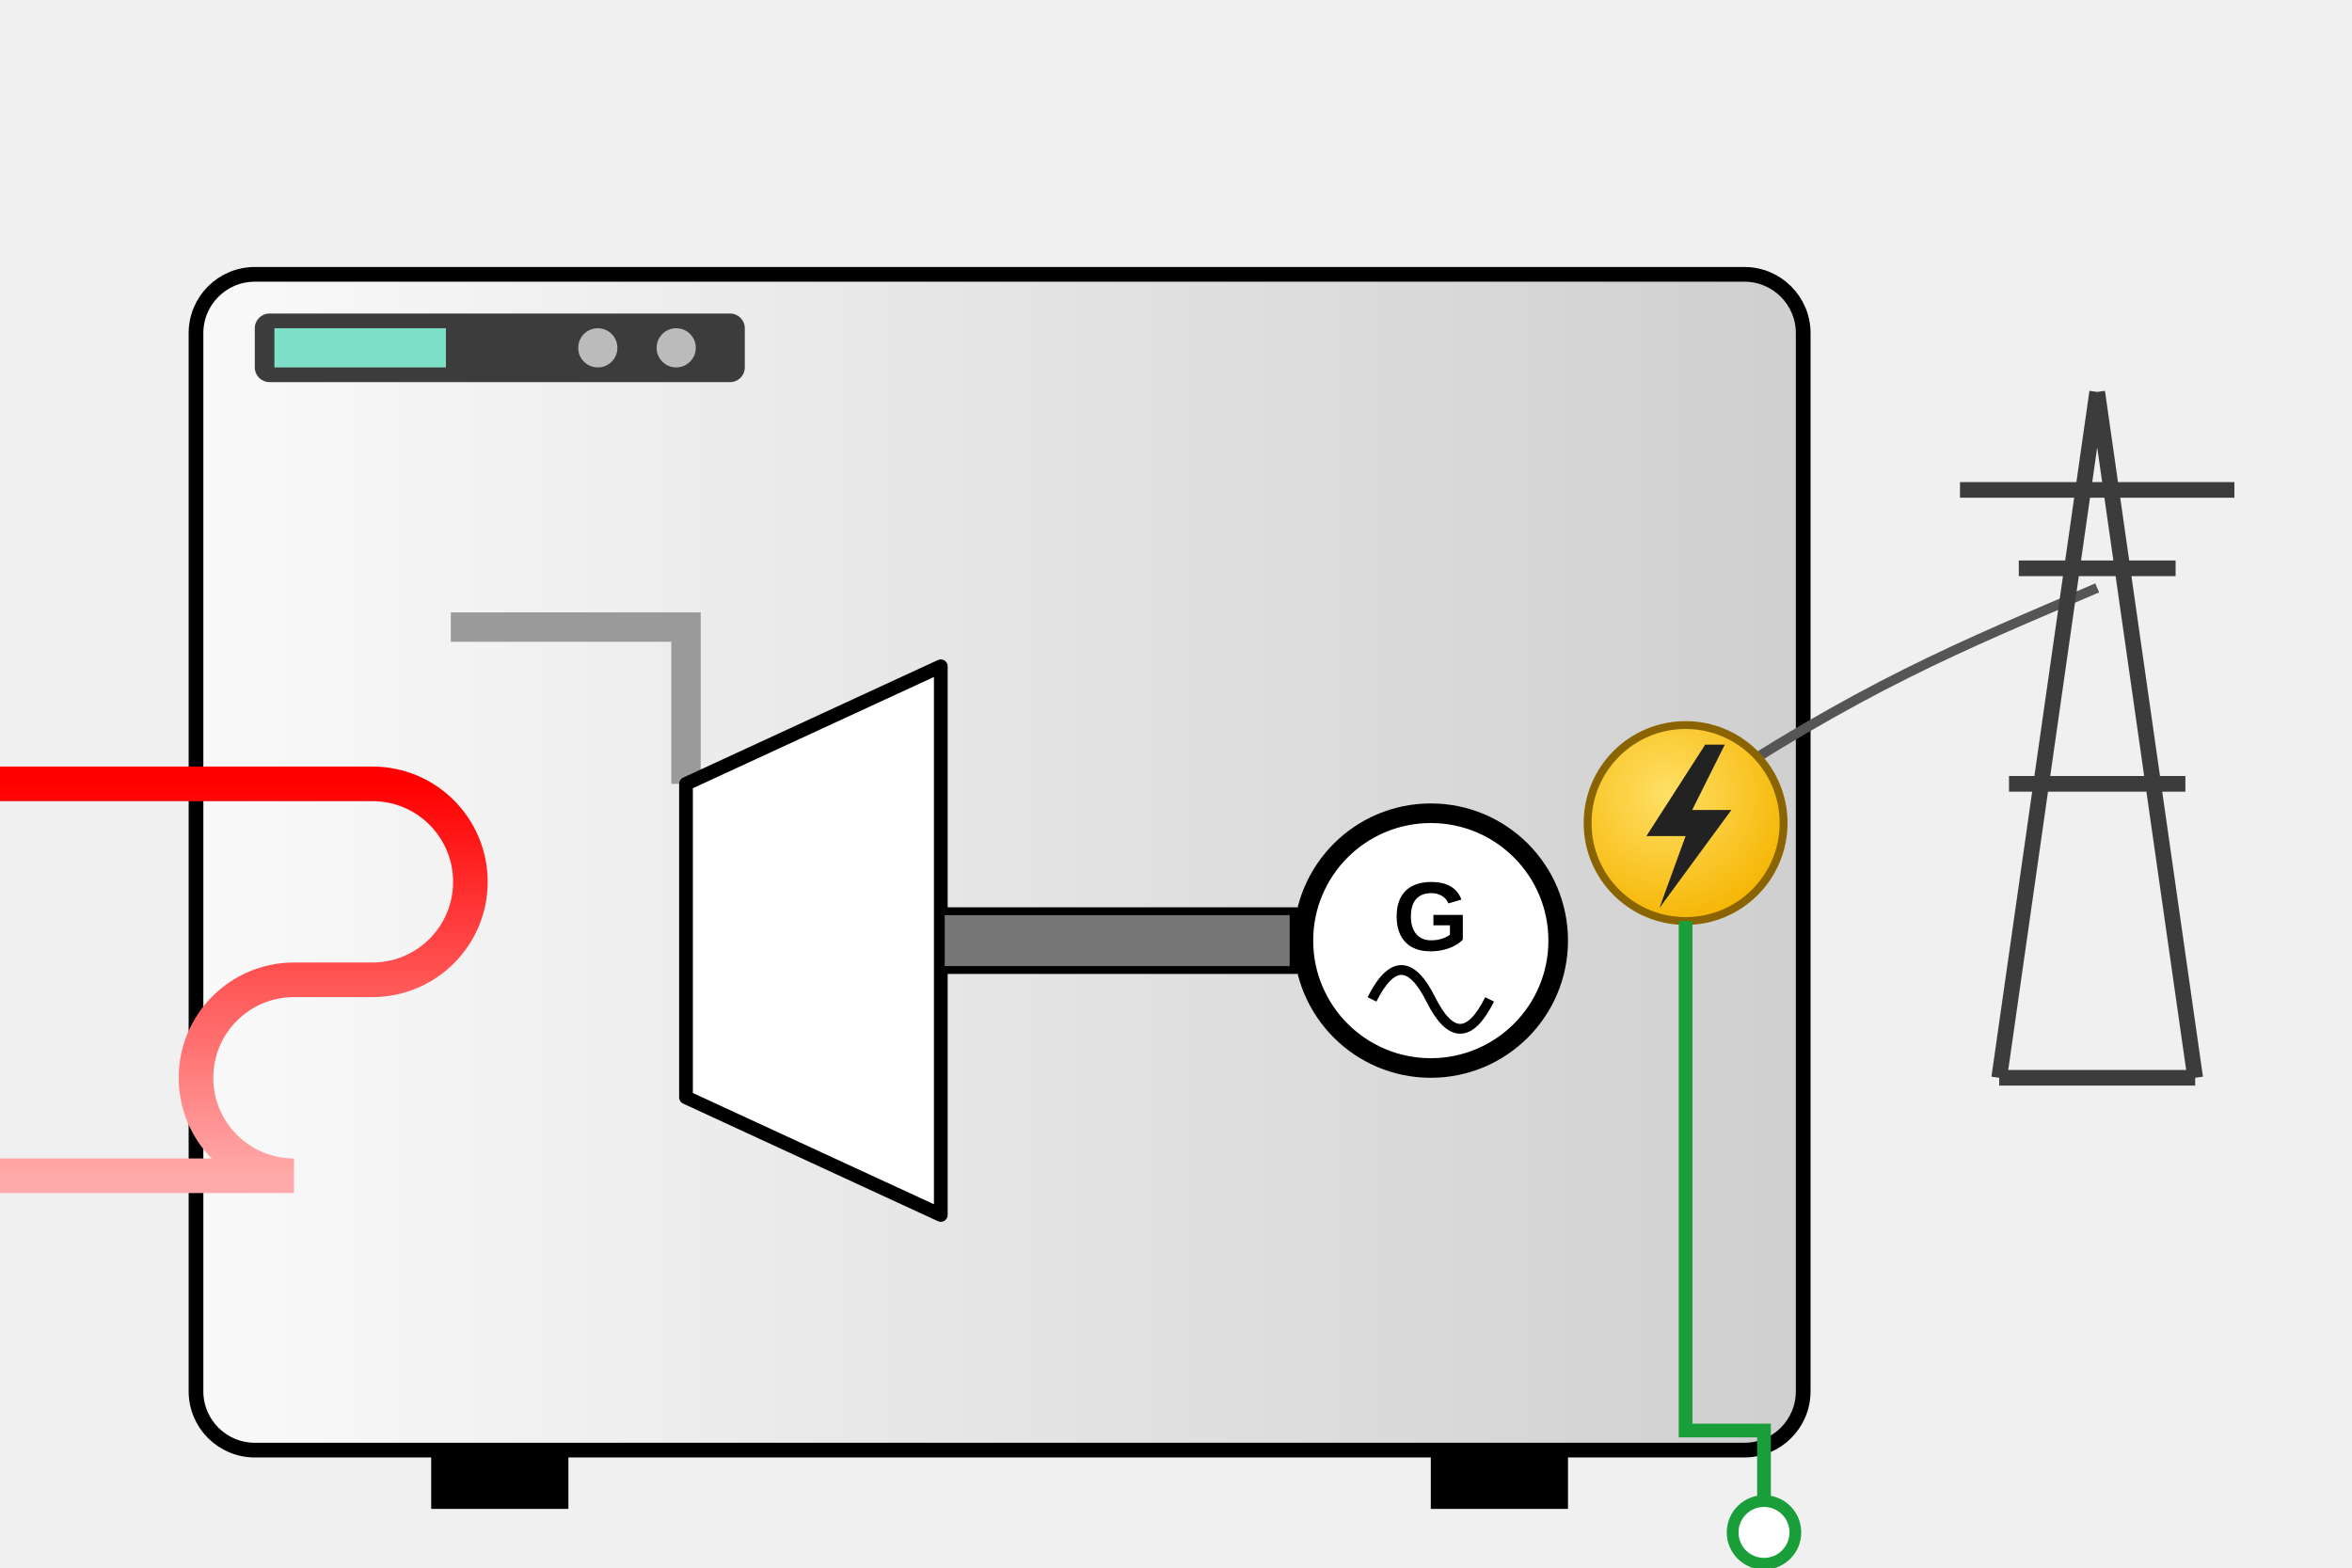
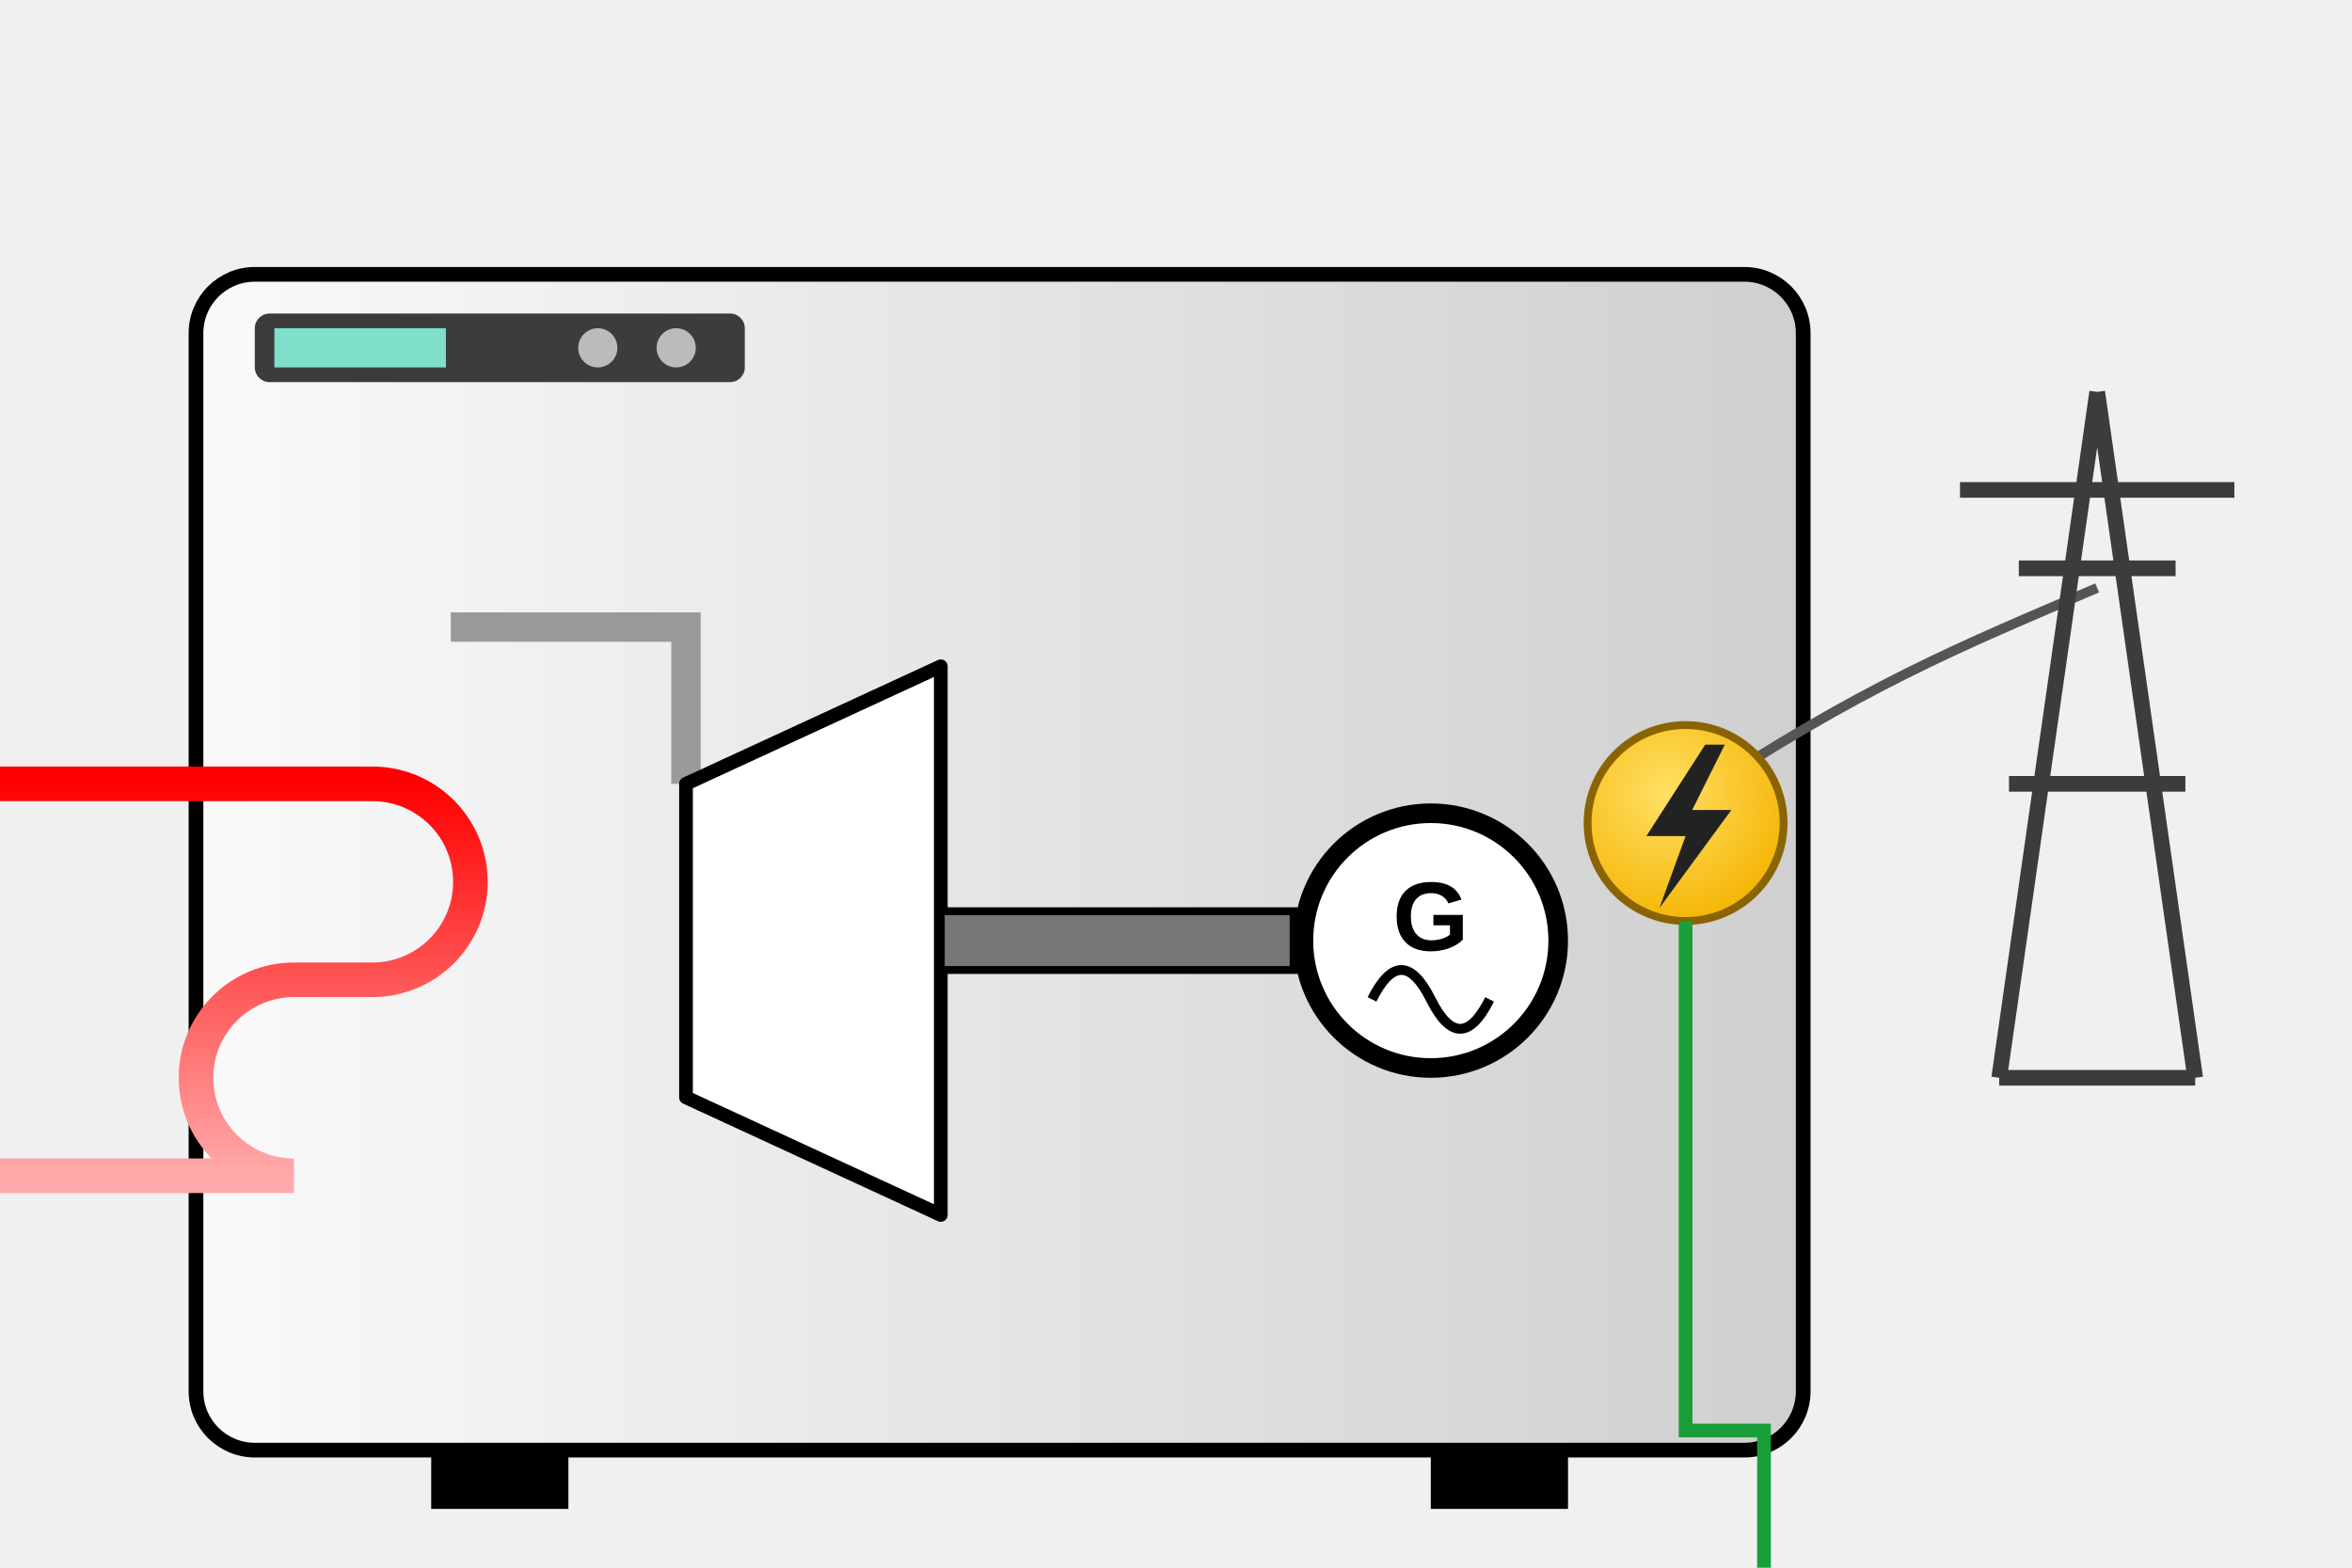
<svg xmlns="http://www.w3.org/2000/svg" version="1.1" width="240mm" height="160mm" viewBox="0 0 240 160">
  <defs>
    <radialGradient id="badge" cx="0.4" cy="0.35" r="0.7">
      <stop offset="0" stop-color="#ffe066" />
      <stop offset="1" stop-color="#f5b400" />
    </radialGradient>
    <linearGradient id="cas" x1="0" y1="0" x2="1" y2="0">
      <stop offset="0" stop-color="#fafafa" />
      <stop offset="1" stop-color="#cfcfcf" />
    </linearGradient>
    <linearGradient id="blk" x1="0" y1="0" x2="1" y2="0">
      <stop offset="0" stop-color="#e2e2e2" />
      <stop offset="1" stop-color="#b5b5b5" />
    </linearGradient>
    <linearGradient id="hot" x1="0" y1="1" x2="0" y2="0">
      <stop offset="0" stop-color="#ffaaaa" />
      <stop offset="1" stop-color="#ff0000" />
    </linearGradient>
    <linearGradient id="gen" x1="0" y1="0" x2="1" y2="1">
      <stop offset="0" stop-color="#ffffff" />
      <stop offset="1" stop-color="#cfd8e6" />
    </linearGradient>
    <linearGradient id="fl" x1="0" y1="1" x2="0" y2="0">
      <stop offset="0" stop-color="#ff7a00" />
      <stop offset="1" stop-color="#e8200c" />
    </linearGradient>
  </defs>
  <rect x="44" y="148" width="14" height="6" fill="#000" />
  <rect x="146" y="148" width="14" height="6" fill="#000" />
  <rect x="20" y="28" width="164" height="120" rx="6" fill="url(#cas)" stroke="#000" stroke-width="1.5" />
  <rect x="26" y="32" width="50" height="7" rx="1.5" fill="#3c3c3c" />
  <rect x="28" y="33.5" width="17.5" height="4" fill="#7ee0c8" />
  <circle cx="61" cy="35.5" r="2" fill="#bbb" />
  <circle cx="69" cy="35.5" r="2" fill="#bbb" />
  <path d="M 0,80 H 38 A 10.00,10.00 0 0 1 38,100.00 H 30 A 10.00,10.00 0 0 0 30,120.00 H 0" stroke="url(#hot)" stroke-width="3.53" fill="none" />
  <path d="M 46,64 H 70 V 80" fill="none" stroke="#9a9a9a" stroke-width="3" />
  <polygon points="70,80 96,68 96,124 70,112" fill="#fff" stroke="#000" stroke-width="1.4" stroke-linejoin="round" />
  <rect x="96" y="93" width="36" height="6" fill="#777" stroke="#000" stroke-width="0.8" />
  <circle cx="146" cy="96" r="13" fill="#fff" stroke="#000" stroke-width="2" />
  <text x="146" y="97" font-family="Arial" font-weight="bold" font-size="10" text-anchor="middle">G</text>
  <path d="M 140,102 C 142,98 144,98 146,102 C 148,106 150,106 152,102" fill="none" stroke="#000" stroke-width="1" />
  <path d="M 172,82 C 190,70 200,66 214,60" fill="none" stroke="#555" stroke-width="1" />
  <path d="M 214,40 L 204,110 M 214,40 L 224,110 M 206,58 H 222 M 205,80 H 223 M 204,110 H 224 M 200,50 H 228" fill="none" stroke="#3c3c3c" stroke-width="1.6" stroke-linejoin="round" />
  <circle cx="172" cy="84" r="10" fill="url(#badge)" stroke="#8a6400" stroke-width="0.80" />
  <path d="M 174.00,76.00 L 168.00,85.33 L 172.00,85.33 L 169.33,92.67 L 176.67,82.67 L 172.67,82.67 L 176.00,76.00 Z" fill="#222" />
-   <path d="M 172,94 V 146 H 180 V 153.2" fill="none" stroke="#1a9e3a" stroke-width="1.4" />
-   <circle cx="180" cy="156.4" r="3.2" fill="#fff" stroke="#1a9e3a" stroke-width="1.2" />
+   <path d="M 172,94 V 146 H 180 V 160" fill="none" stroke="#1a9e3a" stroke-width="1.4" />
</svg>
